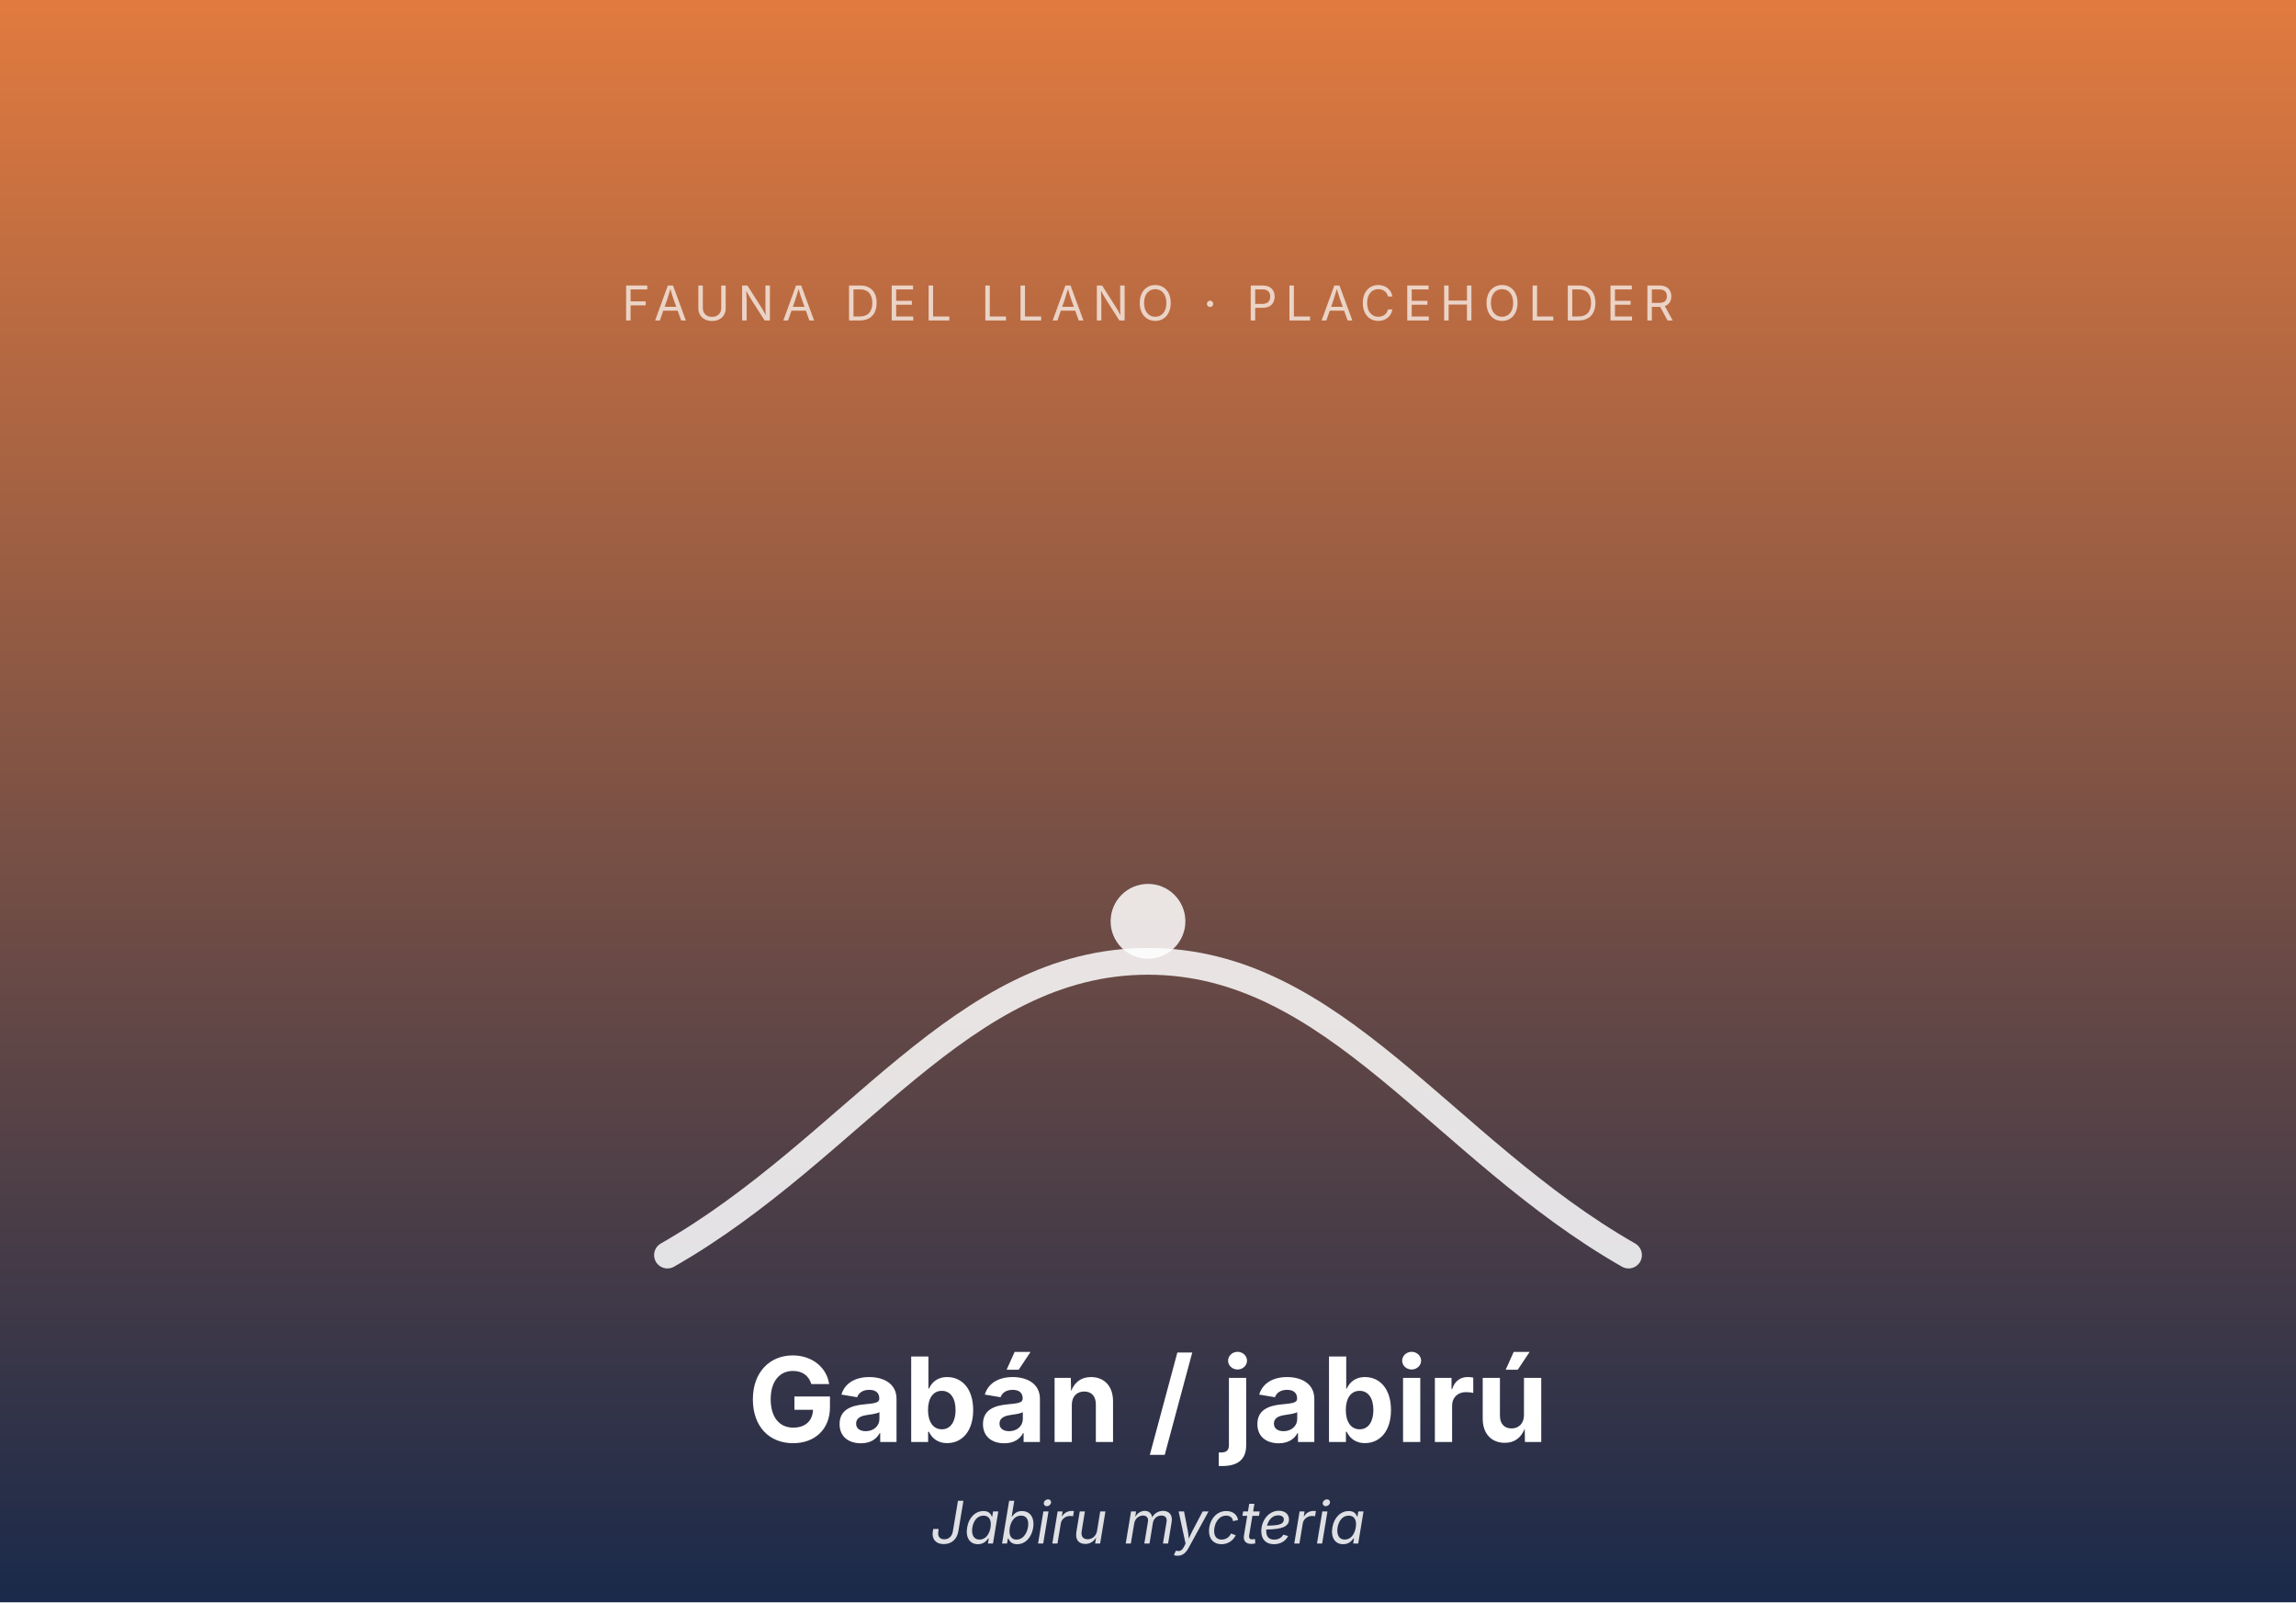
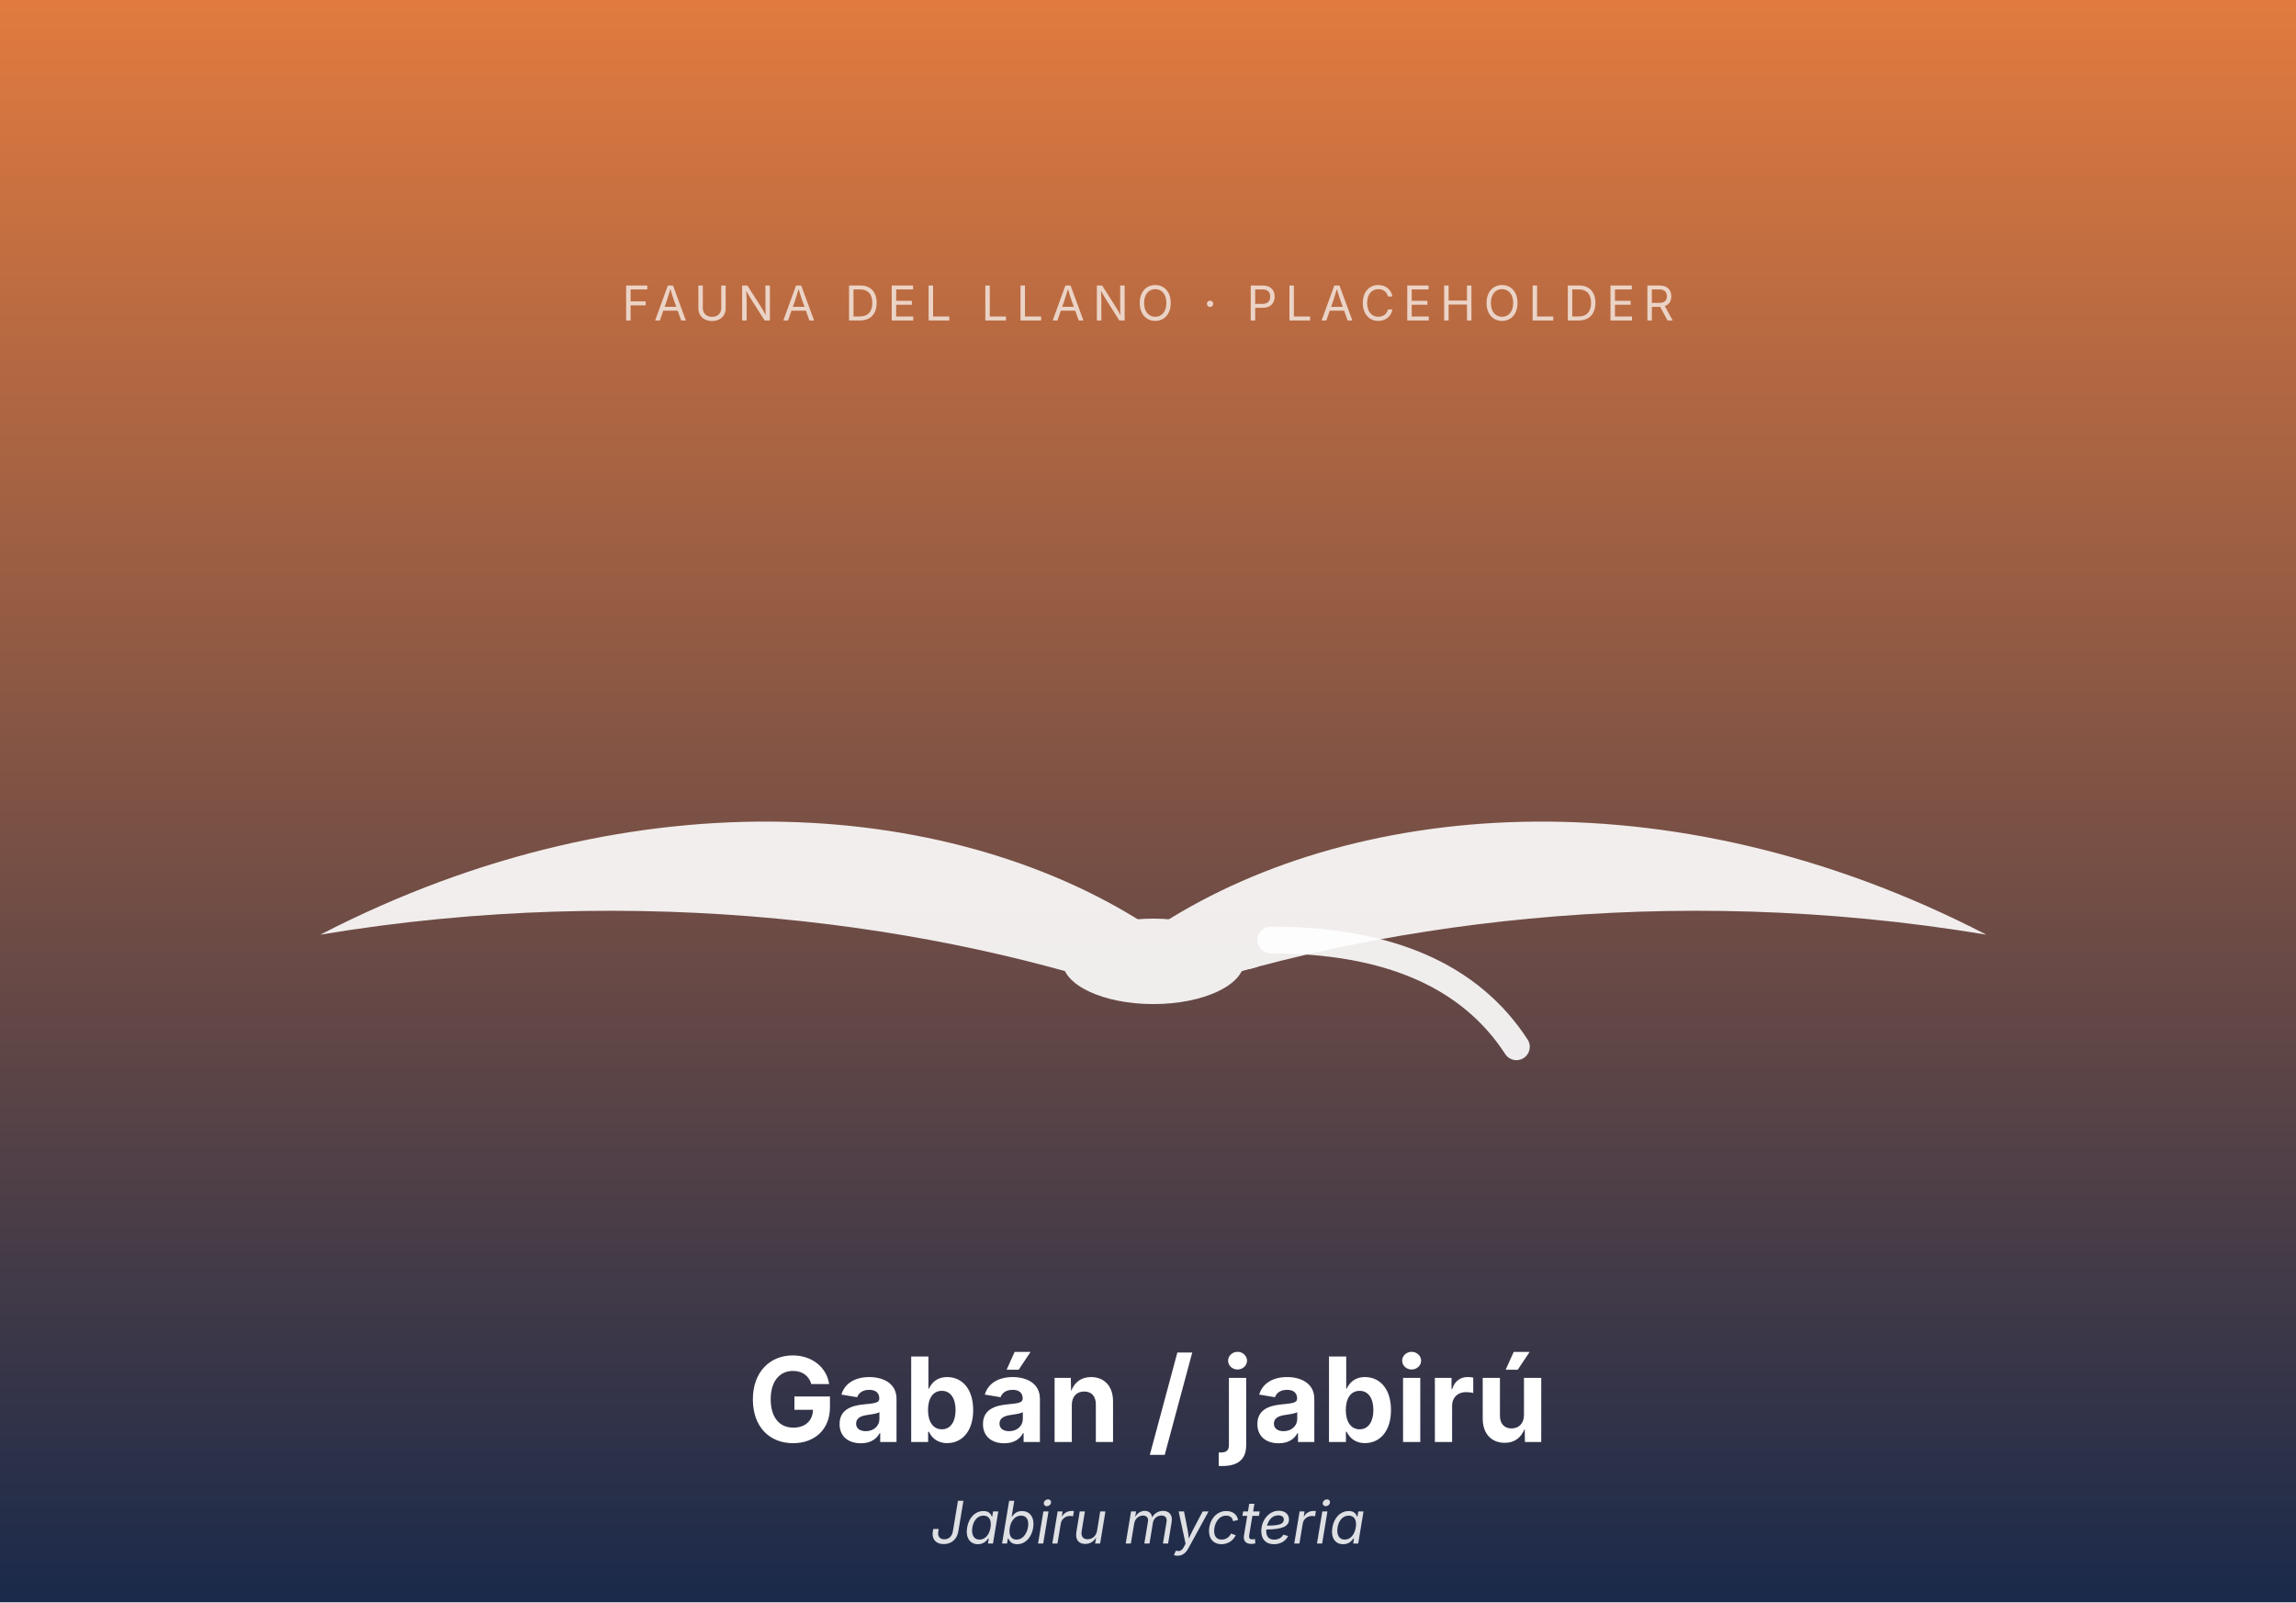
<svg xmlns="http://www.w3.org/2000/svg" viewBox="0 0 860 600" width="860" height="600" role="img" aria-label="Gabán / jabirú">
  <defs>
    <linearGradient id="bg" x1="0" y1="0" x2="0" y2="1">
      <stop offset="0" stop-color="#e07a3f" />
      <stop offset="1" stop-color="#1b2a4a" />
    </linearGradient>
  </defs>
  <rect width="860" height="600" fill="url(#bg)" />
-   <path d="M250 470 C320 430 360 360 430 360 C500 360 540 430 610 470" stroke="#ffffff" stroke-width="10" fill="none" stroke-linecap="round" opacity="0.85" />
-   <circle cx="430" cy="345" r="14" fill="#ffffff" opacity="0.85" />
+   <g fill="#ffffff" opacity="0.9">
+     <path d="M120 350 C240 288 360 300 432 348 C504 300 624 288 744 350 C624 330 512 346 432 374 C352 346 240 330 120 350 Z" />
+     <ellipse cx="432" cy="360" rx="34" ry="16" />
+     <circle cx="466" cy="350" r="13" />
+   </g>
+   <path d="M476 352 q66 0 92 40" fill="none" stroke="#ffffff" stroke-width="10" stroke-linecap="round" opacity="0.9" />
  <text x="430" y="120" text-anchor="middle" font-family="Inter, system-ui, sans-serif" font-size="18" letter-spacing="3" fill="#ffffff" opacity="0.7">FAUNA DEL LLANO · PLACEHOLDER</text>
  <text x="430" y="540" text-anchor="middle" font-family="Inter, system-ui, sans-serif" font-size="44" font-weight="700" fill="#ffffff">Gabán / jabirú</text>
  <text x="430" y="578" text-anchor="middle" font-family="Inter, system-ui, sans-serif" font-size="22" font-style="italic" fill="#ffffff" opacity="0.85">Jabiru mycteria</text>
</svg>
